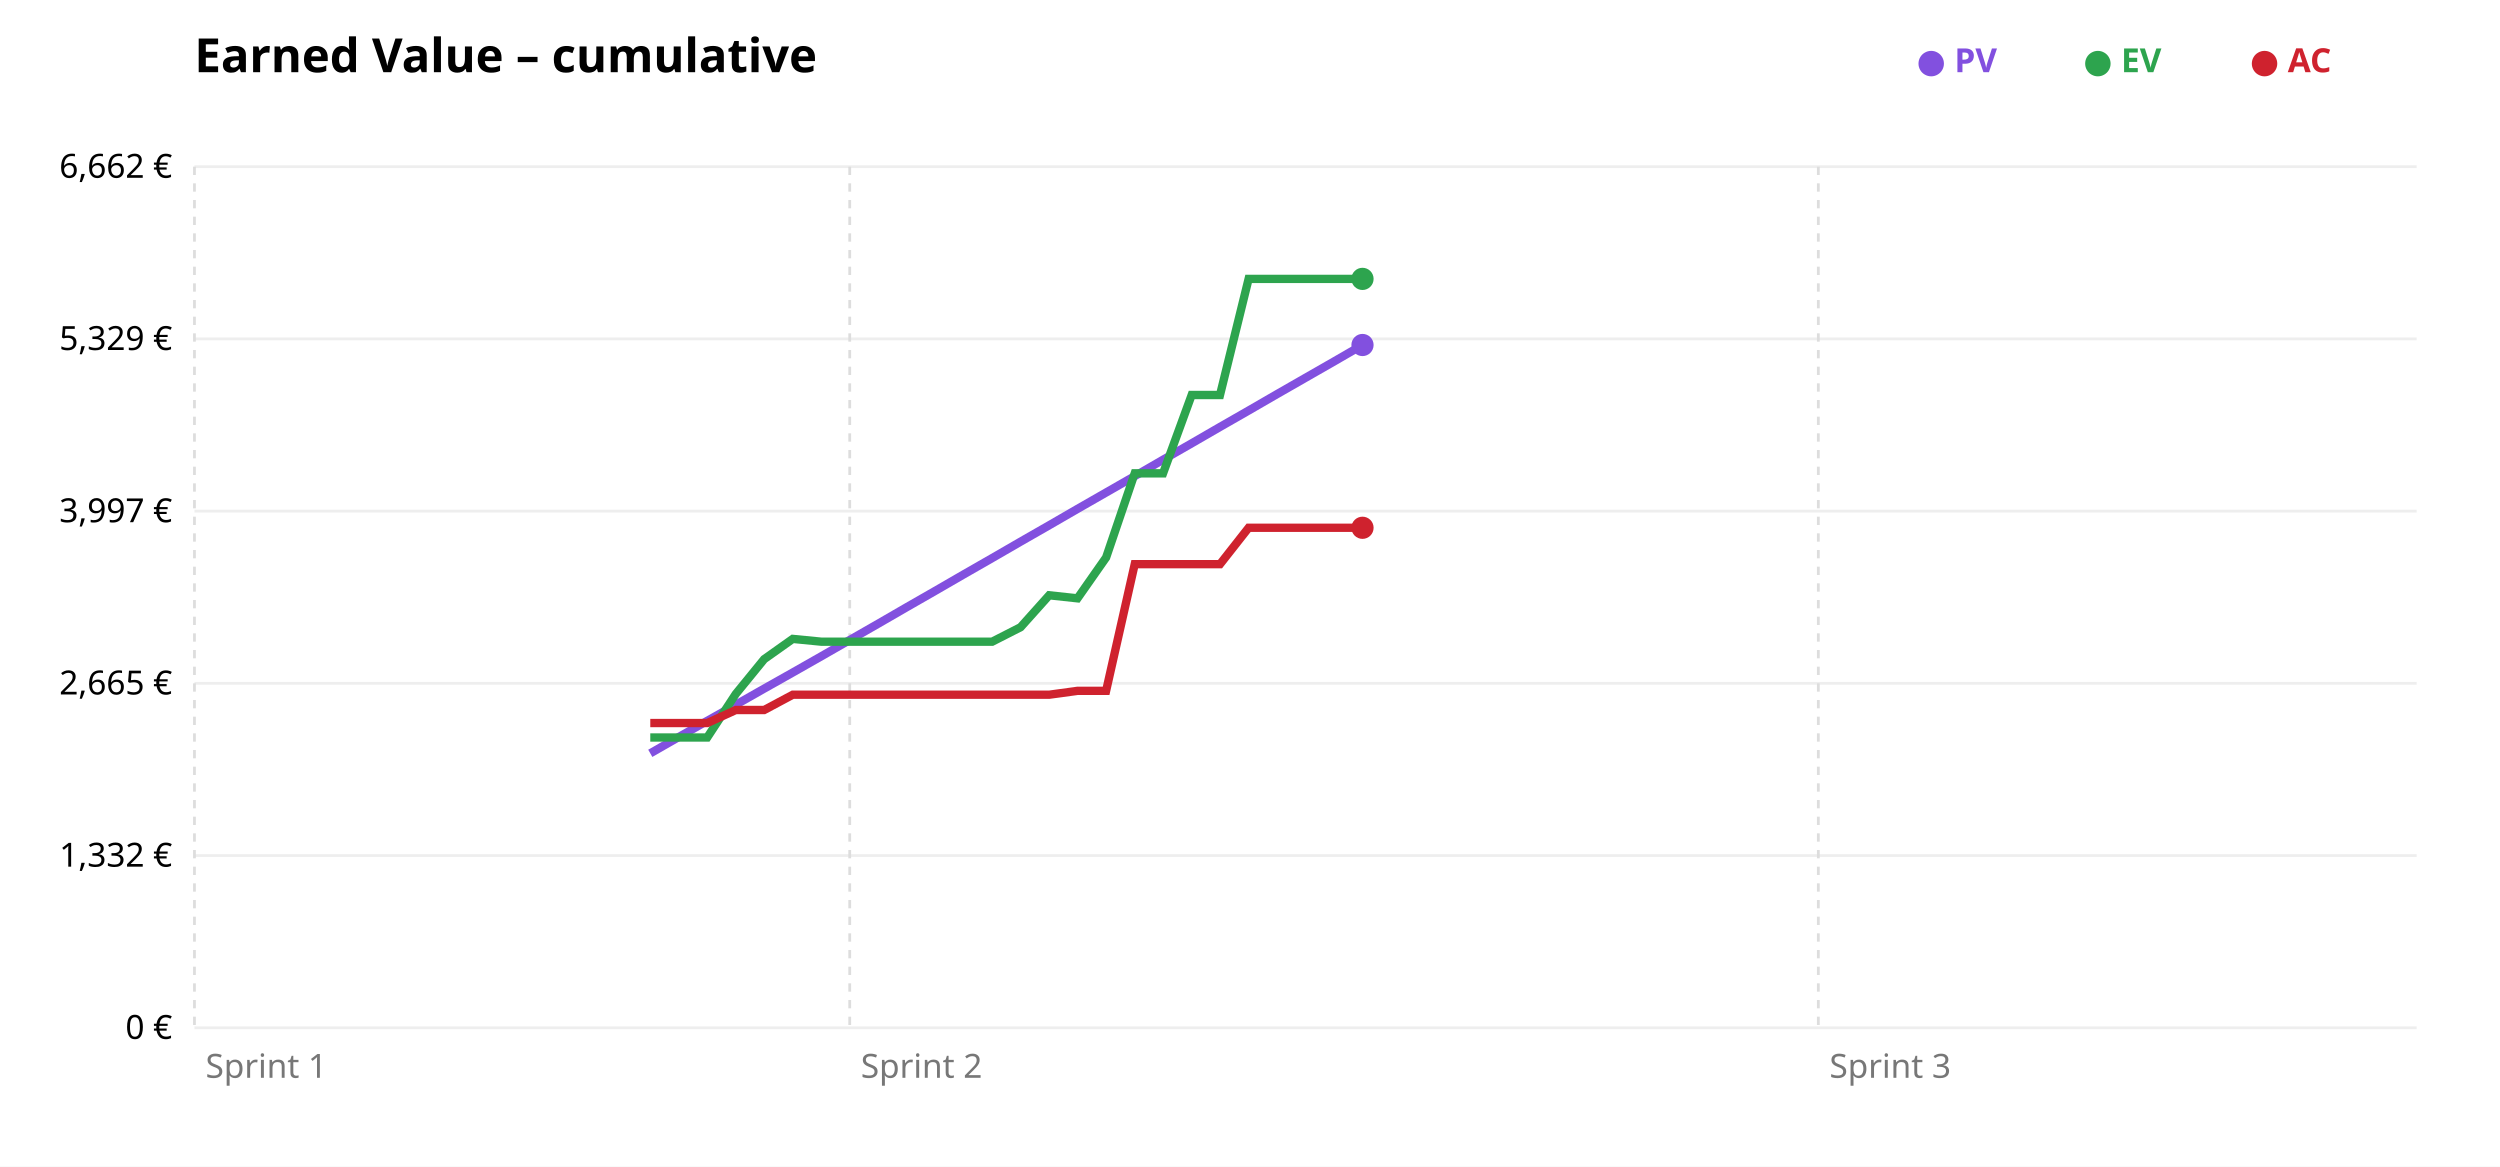
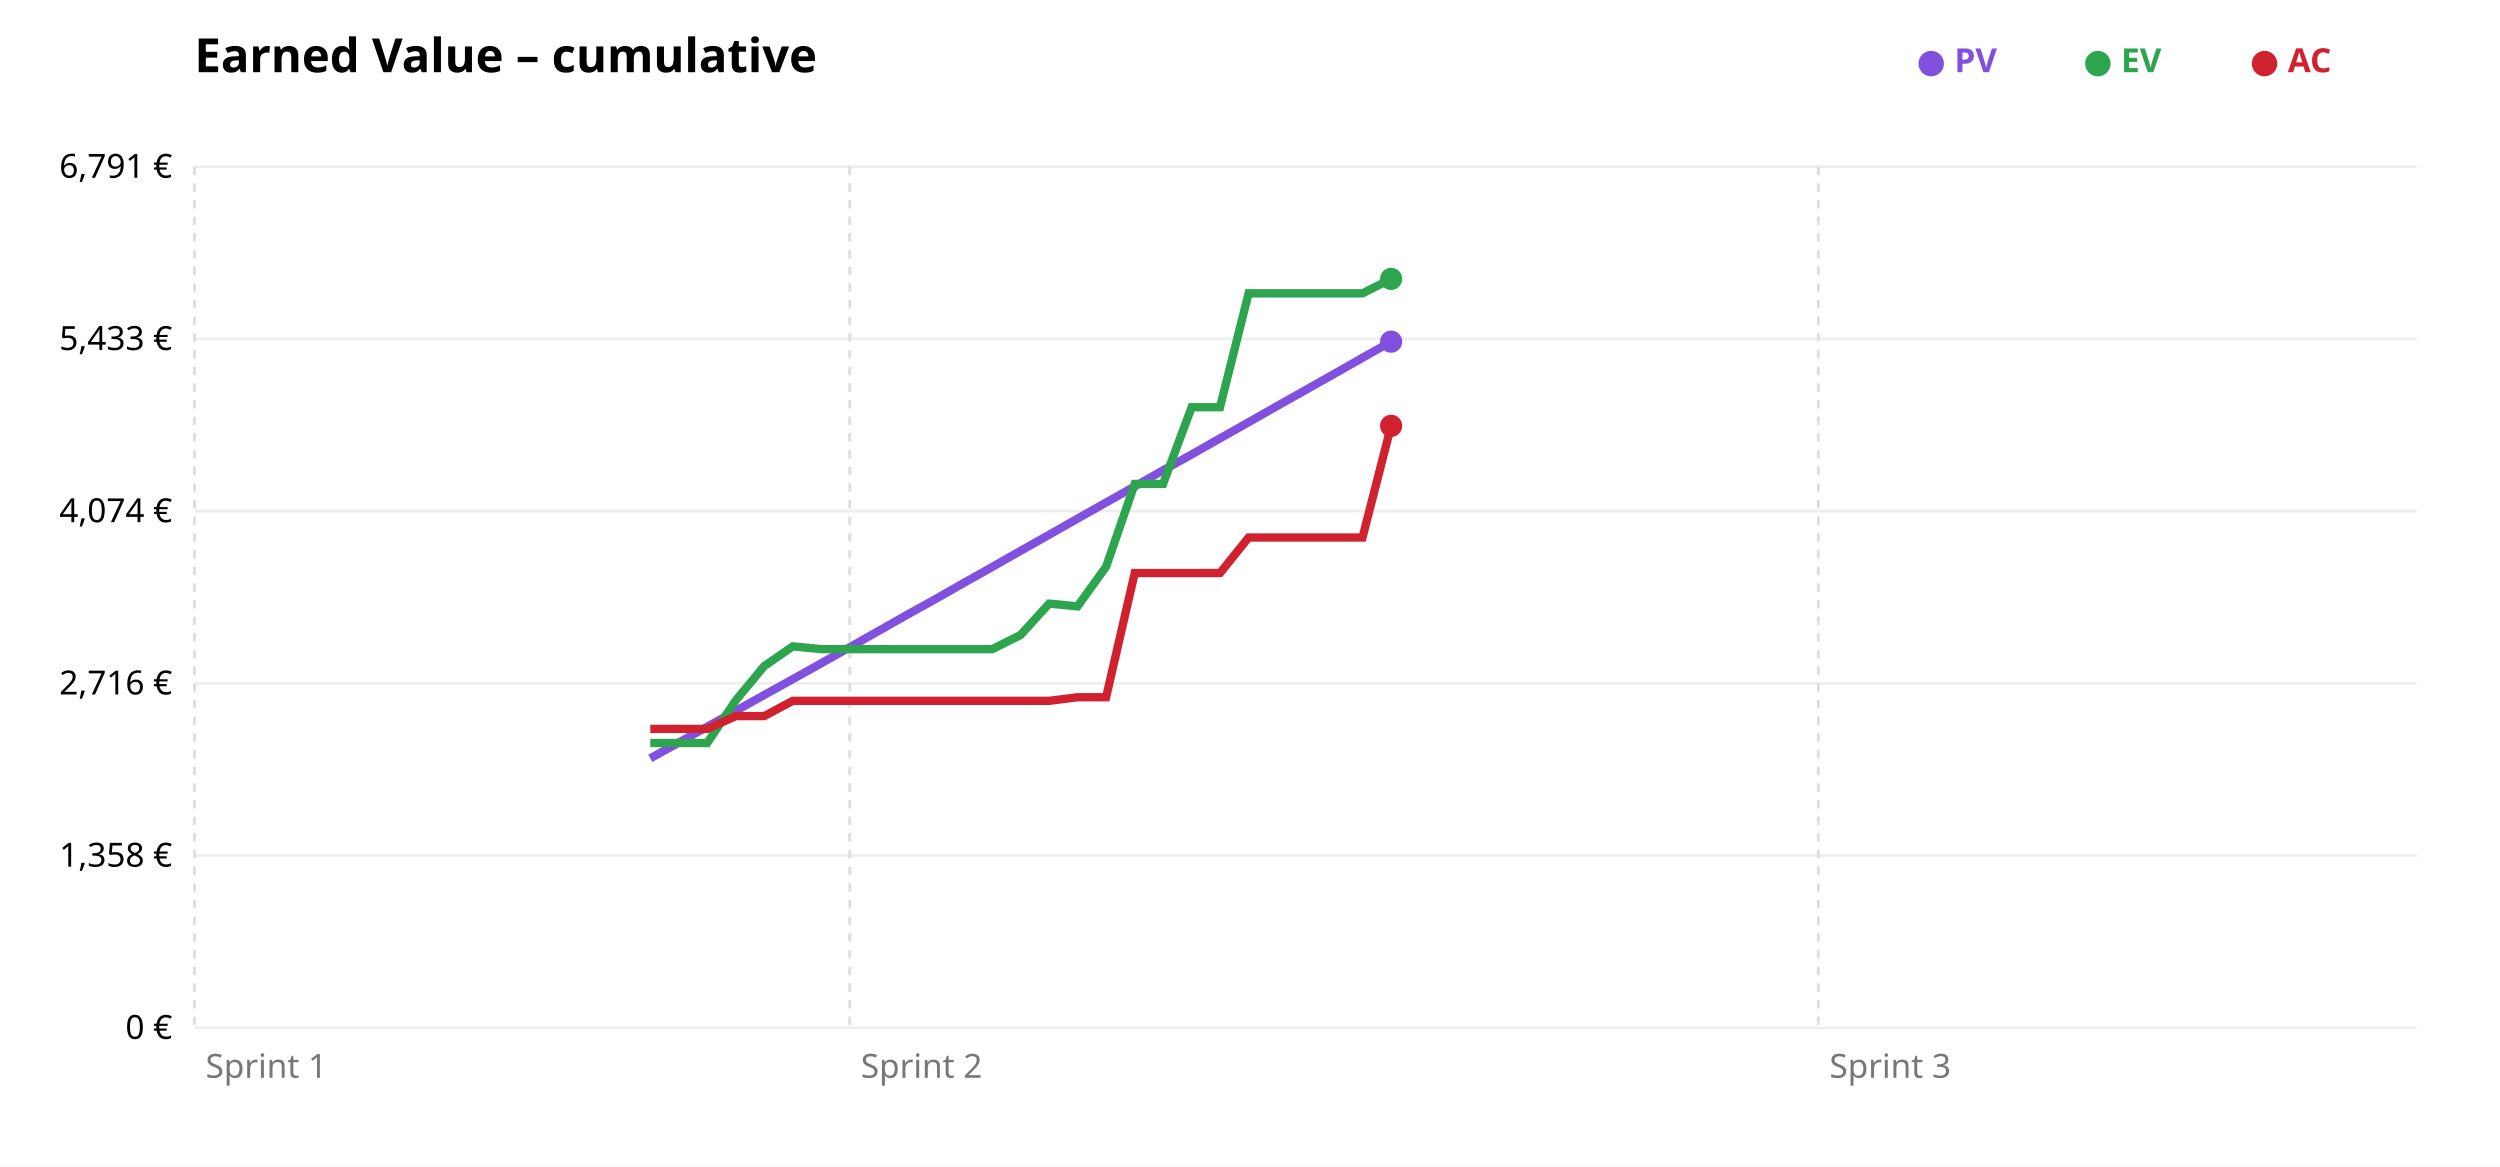
<svg xmlns="http://www.w3.org/2000/svg" width="900" height="420" font-family="sans-serif" font-size="12">
  <rect width="100%" height="100%" fill="white" />
  <text x="70" y="26" font-size="17" font-weight="bold">Earned Value – cumulative</text>
  <line x1="70" y1="370.0" x2="870" y2="370.0" stroke="#eee" />
  <text x="62" y="374.0" text-anchor="end">0 €</text>
  <line x1="70" y1="308.0" x2="870" y2="308.0" stroke="#eee" />
-   <text x="62" y="312.0" text-anchor="end">1,332 €</text>
+   <text x="62" y="312.0" text-anchor="end">1,358 €</text>
  <line x1="70" y1="246.0" x2="870" y2="246.0" stroke="#eee" />
-   <text x="62" y="250.0" text-anchor="end">2,665 €</text>
+   <text x="62" y="250.0" text-anchor="end">2,716 €</text>
  <line x1="70" y1="184.0" x2="870" y2="184.0" stroke="#eee" />
-   <text x="62" y="188.0" text-anchor="end">3,997 €</text>
+   <text x="62" y="188.0" text-anchor="end">4,074 €</text>
  <line x1="70" y1="122.0" x2="870" y2="122.0" stroke="#eee" />
-   <text x="62" y="126.0" text-anchor="end">5,329 €</text>
+   <text x="62" y="126.0" text-anchor="end">5,433 €</text>
  <line x1="70" y1="60.0" x2="870" y2="60.0" stroke="#eee" />
-   <text x="62" y="64.0" text-anchor="end">6,662 €</text>
+   <text x="62" y="64.0" text-anchor="end">6,791 €</text>
  <line x1="70.0" y1="60" x2="70.0" y2="370" stroke="#ddd" stroke-dasharray="3 3" />
  <text x="74.0" y="388" fill="#777">Sprint 1</text>
  <line x1="305.9" y1="60" x2="305.9" y2="370" stroke="#ddd" stroke-dasharray="3 3" />
  <text x="309.9" y="388" fill="#777">Sprint 2</text>
  <line x1="654.6" y1="60" x2="654.6" y2="370" stroke="#ddd" stroke-dasharray="3 3" />
  <text x="658.6" y="388" fill="#777">Sprint 3</text>
-   <polyline points="234.1,271.2 244.4,265.3 254.6,259.5 264.9,253.7 275.1,247.9 285.4,242.1 295.6,236.3 305.9,230.4 316.2,224.5 326.4,218.6 336.7,212.7 346.9,206.8 357.2,200.9 367.4,195.0 377.7,189.1 387.9,183.2 398.2,177.3 408.5,171.4 418.7,165.5 429.0,159.6 439.2,153.7 449.5,147.8 459.7,141.9 470.0,136.0 480.3,130.1 490.5,124.2" fill="none" stroke="#8250df" stroke-width="3" />
-   <circle cx="490.5" cy="124.2" r="4" fill="#8250df" />
+   <polyline points="234.1,273.0 244.4,267.3 254.6,261.6 264.9,255.9 275.1,250.2 285.4,244.5 295.6,238.8 305.9,233.0 316.2,227.2 326.4,221.4 336.7,215.7 346.9,209.9 357.2,204.1 367.4,198.3 377.7,192.5 387.9,186.7 398.2,180.9 408.5,175.1 418.7,169.3 429.0,163.6 439.2,157.8 449.5,152.0 459.7,146.2 470.0,140.4 480.3,134.6 490.5,128.8 500.8,123.0" fill="none" stroke="#8250df" stroke-width="3" />
+   <circle cx="500.8" cy="123.0" r="4" fill="#8250df" />
  <text x="690" y="26" fill="#8250df" font-weight="bold">● PV</text>
-   <polyline points="234.1,265.5 244.4,265.5 254.6,265.5 264.9,249.8 275.1,237.3 285.4,230.0 295.6,231.0 305.9,231.0 316.2,231.0 326.4,231.0 336.7,231.0 346.9,231.0 357.2,231.0 367.4,225.8 377.7,214.3 387.9,215.4 398.2,200.7 408.5,170.4 418.7,170.4 429.0,142.2 439.2,142.2 449.5,100.4 459.7,100.4 470.0,100.4 480.3,100.4 490.5,100.4" fill="none" stroke="#2da44e" stroke-width="3" />
-   <circle cx="490.5" cy="100.4" r="4" fill="#2da44e" />
+   <polyline points="234.1,267.5 244.4,267.5 254.6,267.5 264.9,252.1 275.1,239.8 285.4,232.7 295.6,233.7 305.9,233.7 316.2,233.7 326.4,233.7 336.7,233.7 346.9,233.7 357.2,233.7 367.4,228.6 377.7,217.3 387.9,218.3 398.2,204.0 408.5,174.2 418.7,174.2 429.0,146.6 439.2,146.6 449.5,105.6 459.7,105.6 470.0,105.6 480.3,105.6 490.5,105.6 500.8,100.4" fill="none" stroke="#2da44e" stroke-width="3" />
+   <circle cx="500.8" cy="100.4" r="4" fill="#2da44e" />
  <text x="750" y="26" fill="#2da44e" font-weight="bold">● EV</text>
-   <polyline points="234.1,260.3 244.4,260.3 254.6,260.3 264.9,255.6 275.1,255.6 285.4,250.1 295.6,250.1 305.9,250.1 316.2,250.1 326.4,250.1 336.7,250.1 346.9,250.1 357.2,250.1 367.4,250.1 377.7,250.1 387.9,248.7 398.2,248.7 408.5,203.1 418.7,203.1 429.0,203.1 439.2,203.1 449.5,190.0 459.7,190.0 470.0,190.0 480.3,190.0 490.5,190.0" fill="none" stroke="#cf222e" stroke-width="3" />
-   <circle cx="490.5" cy="190.0" r="4" fill="#cf222e" />
+   <polyline points="234.1,262.4 244.4,262.4 254.6,262.4 264.9,257.8 275.1,257.8 285.4,252.3 295.6,252.3 305.9,252.3 316.2,252.3 326.4,252.3 336.7,252.3 346.9,252.3 357.2,252.3 367.4,252.3 377.7,252.3 387.9,251.0 398.2,251.0 408.5,206.3 418.7,206.3 429.0,206.3 439.2,206.3 449.5,193.5 459.7,193.5 470.0,193.5 480.3,193.5 490.5,193.5 500.8,153.3" fill="none" stroke="#cf222e" stroke-width="3" />
+   <circle cx="500.8" cy="153.3" r="4" fill="#cf222e" />
  <text x="810" y="26" fill="#cf222e" font-weight="bold">● AC</text>
</svg>
